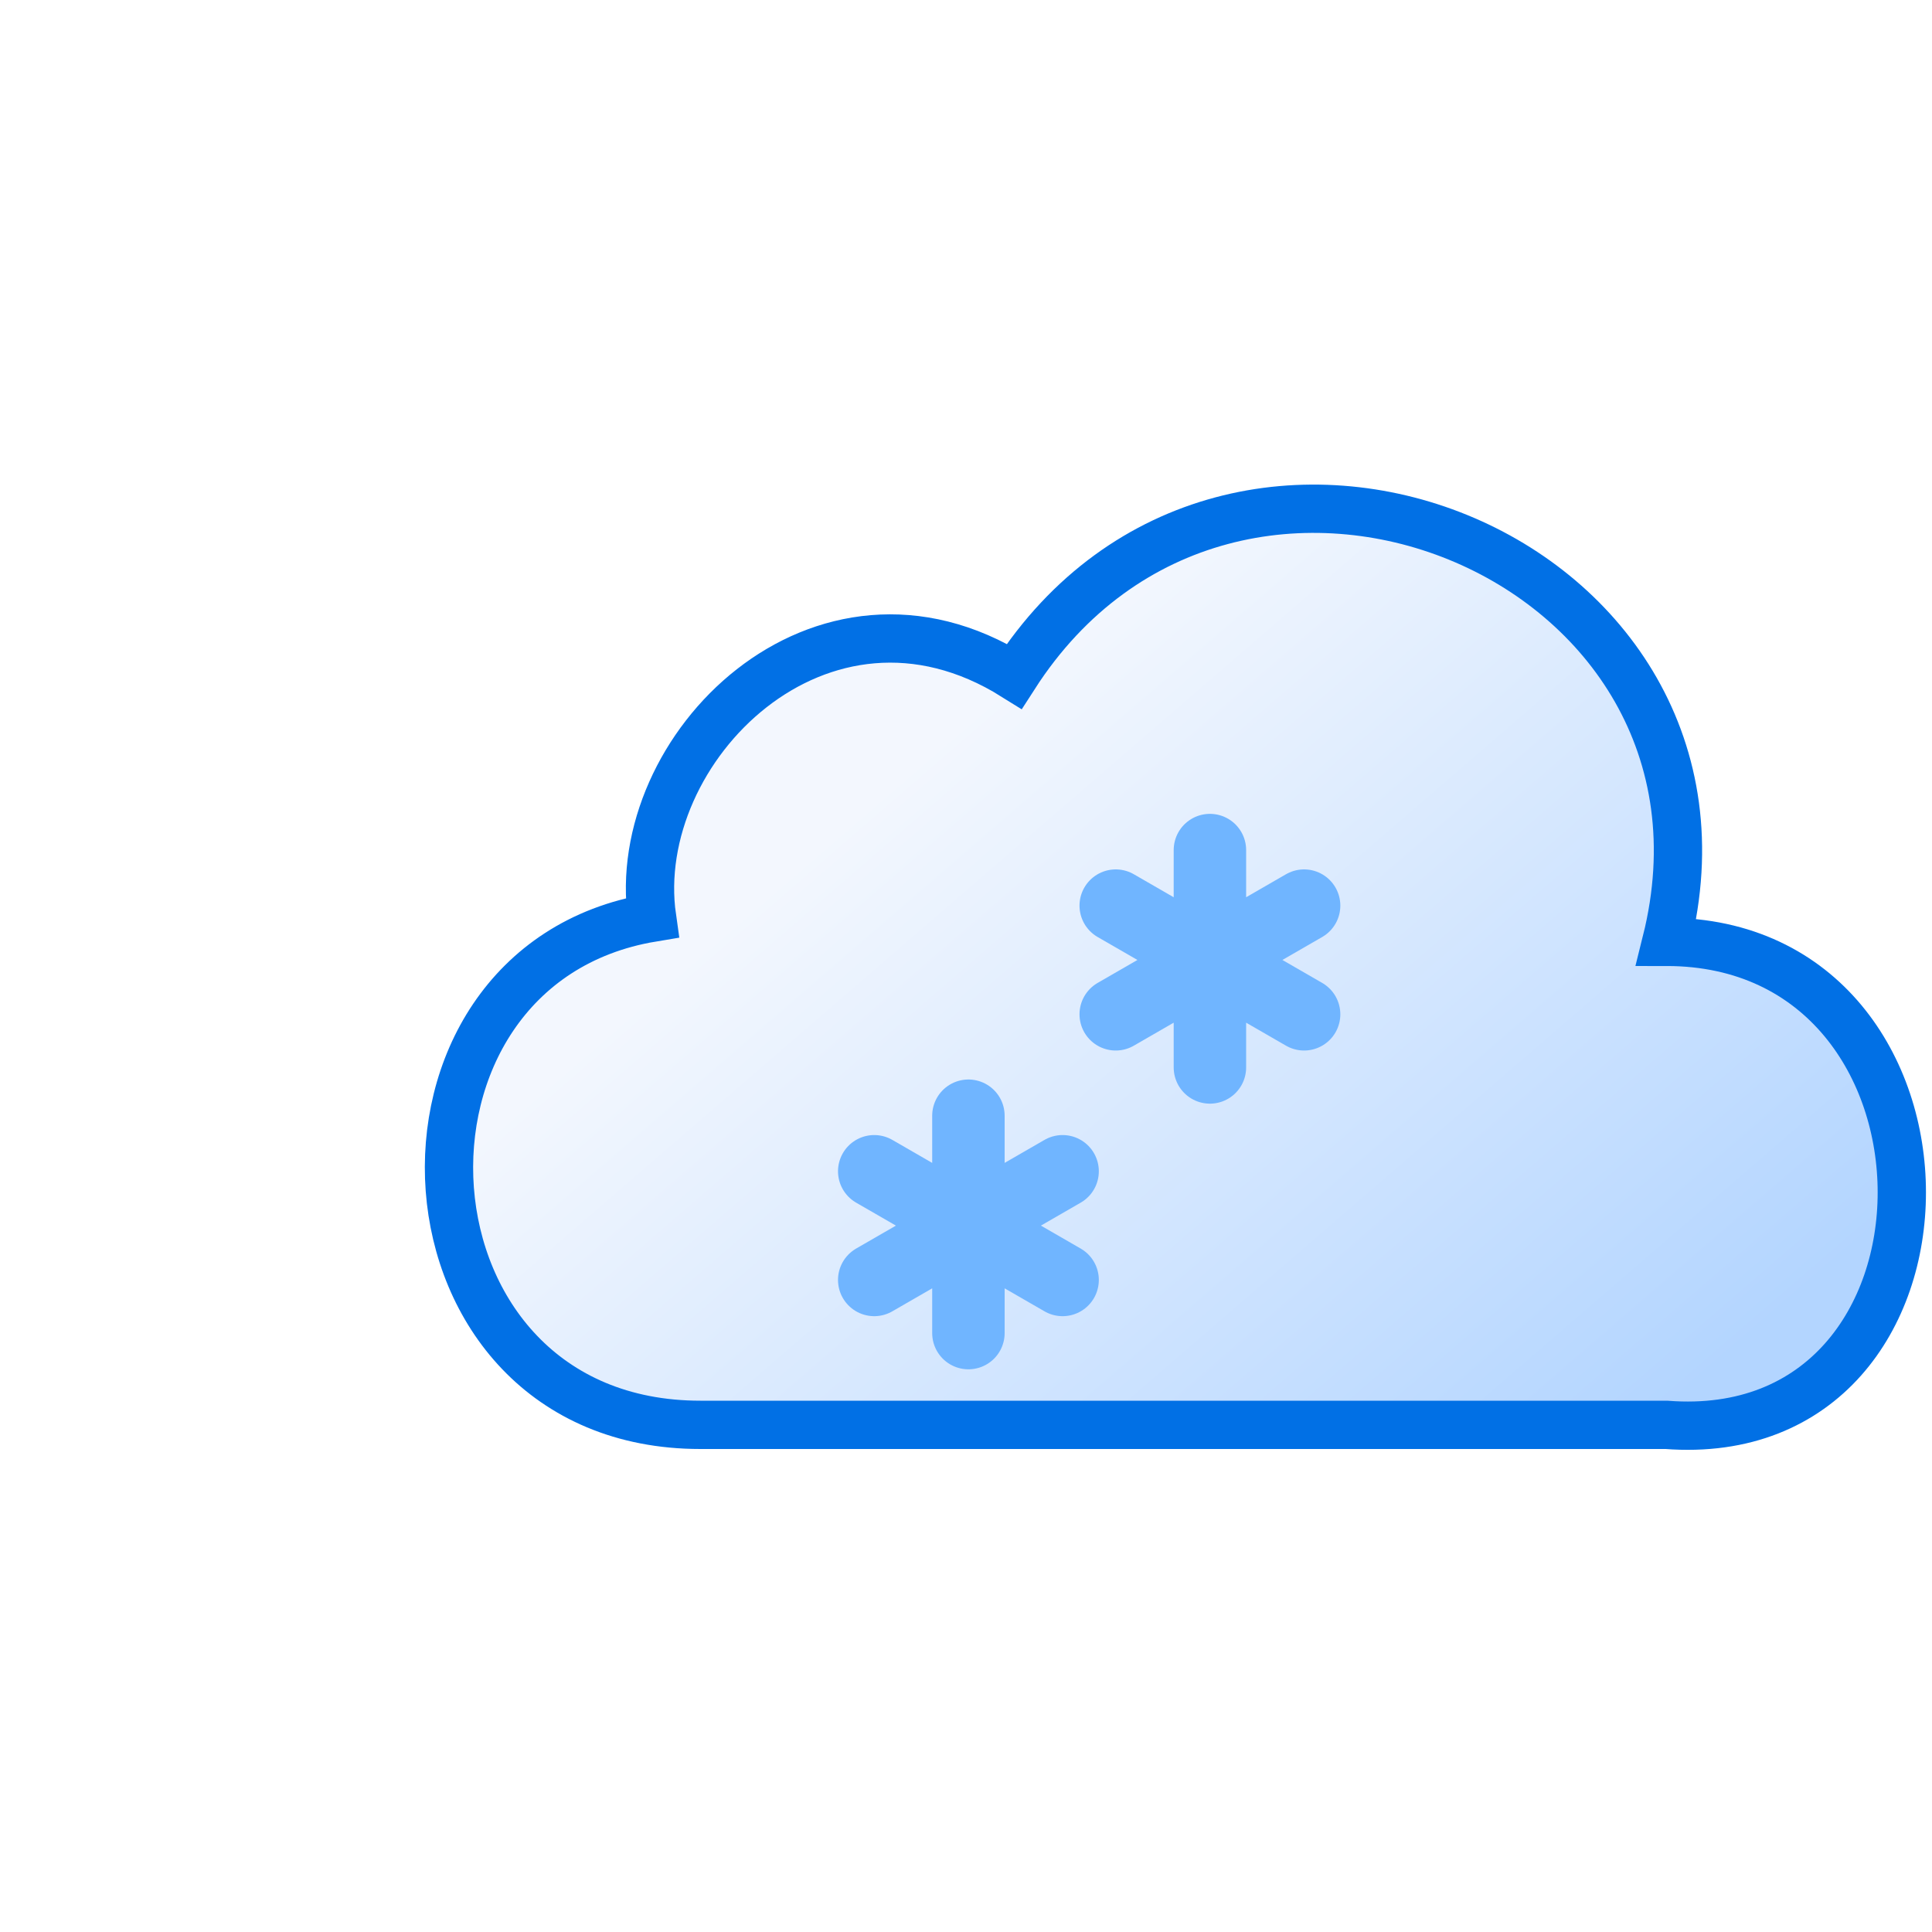
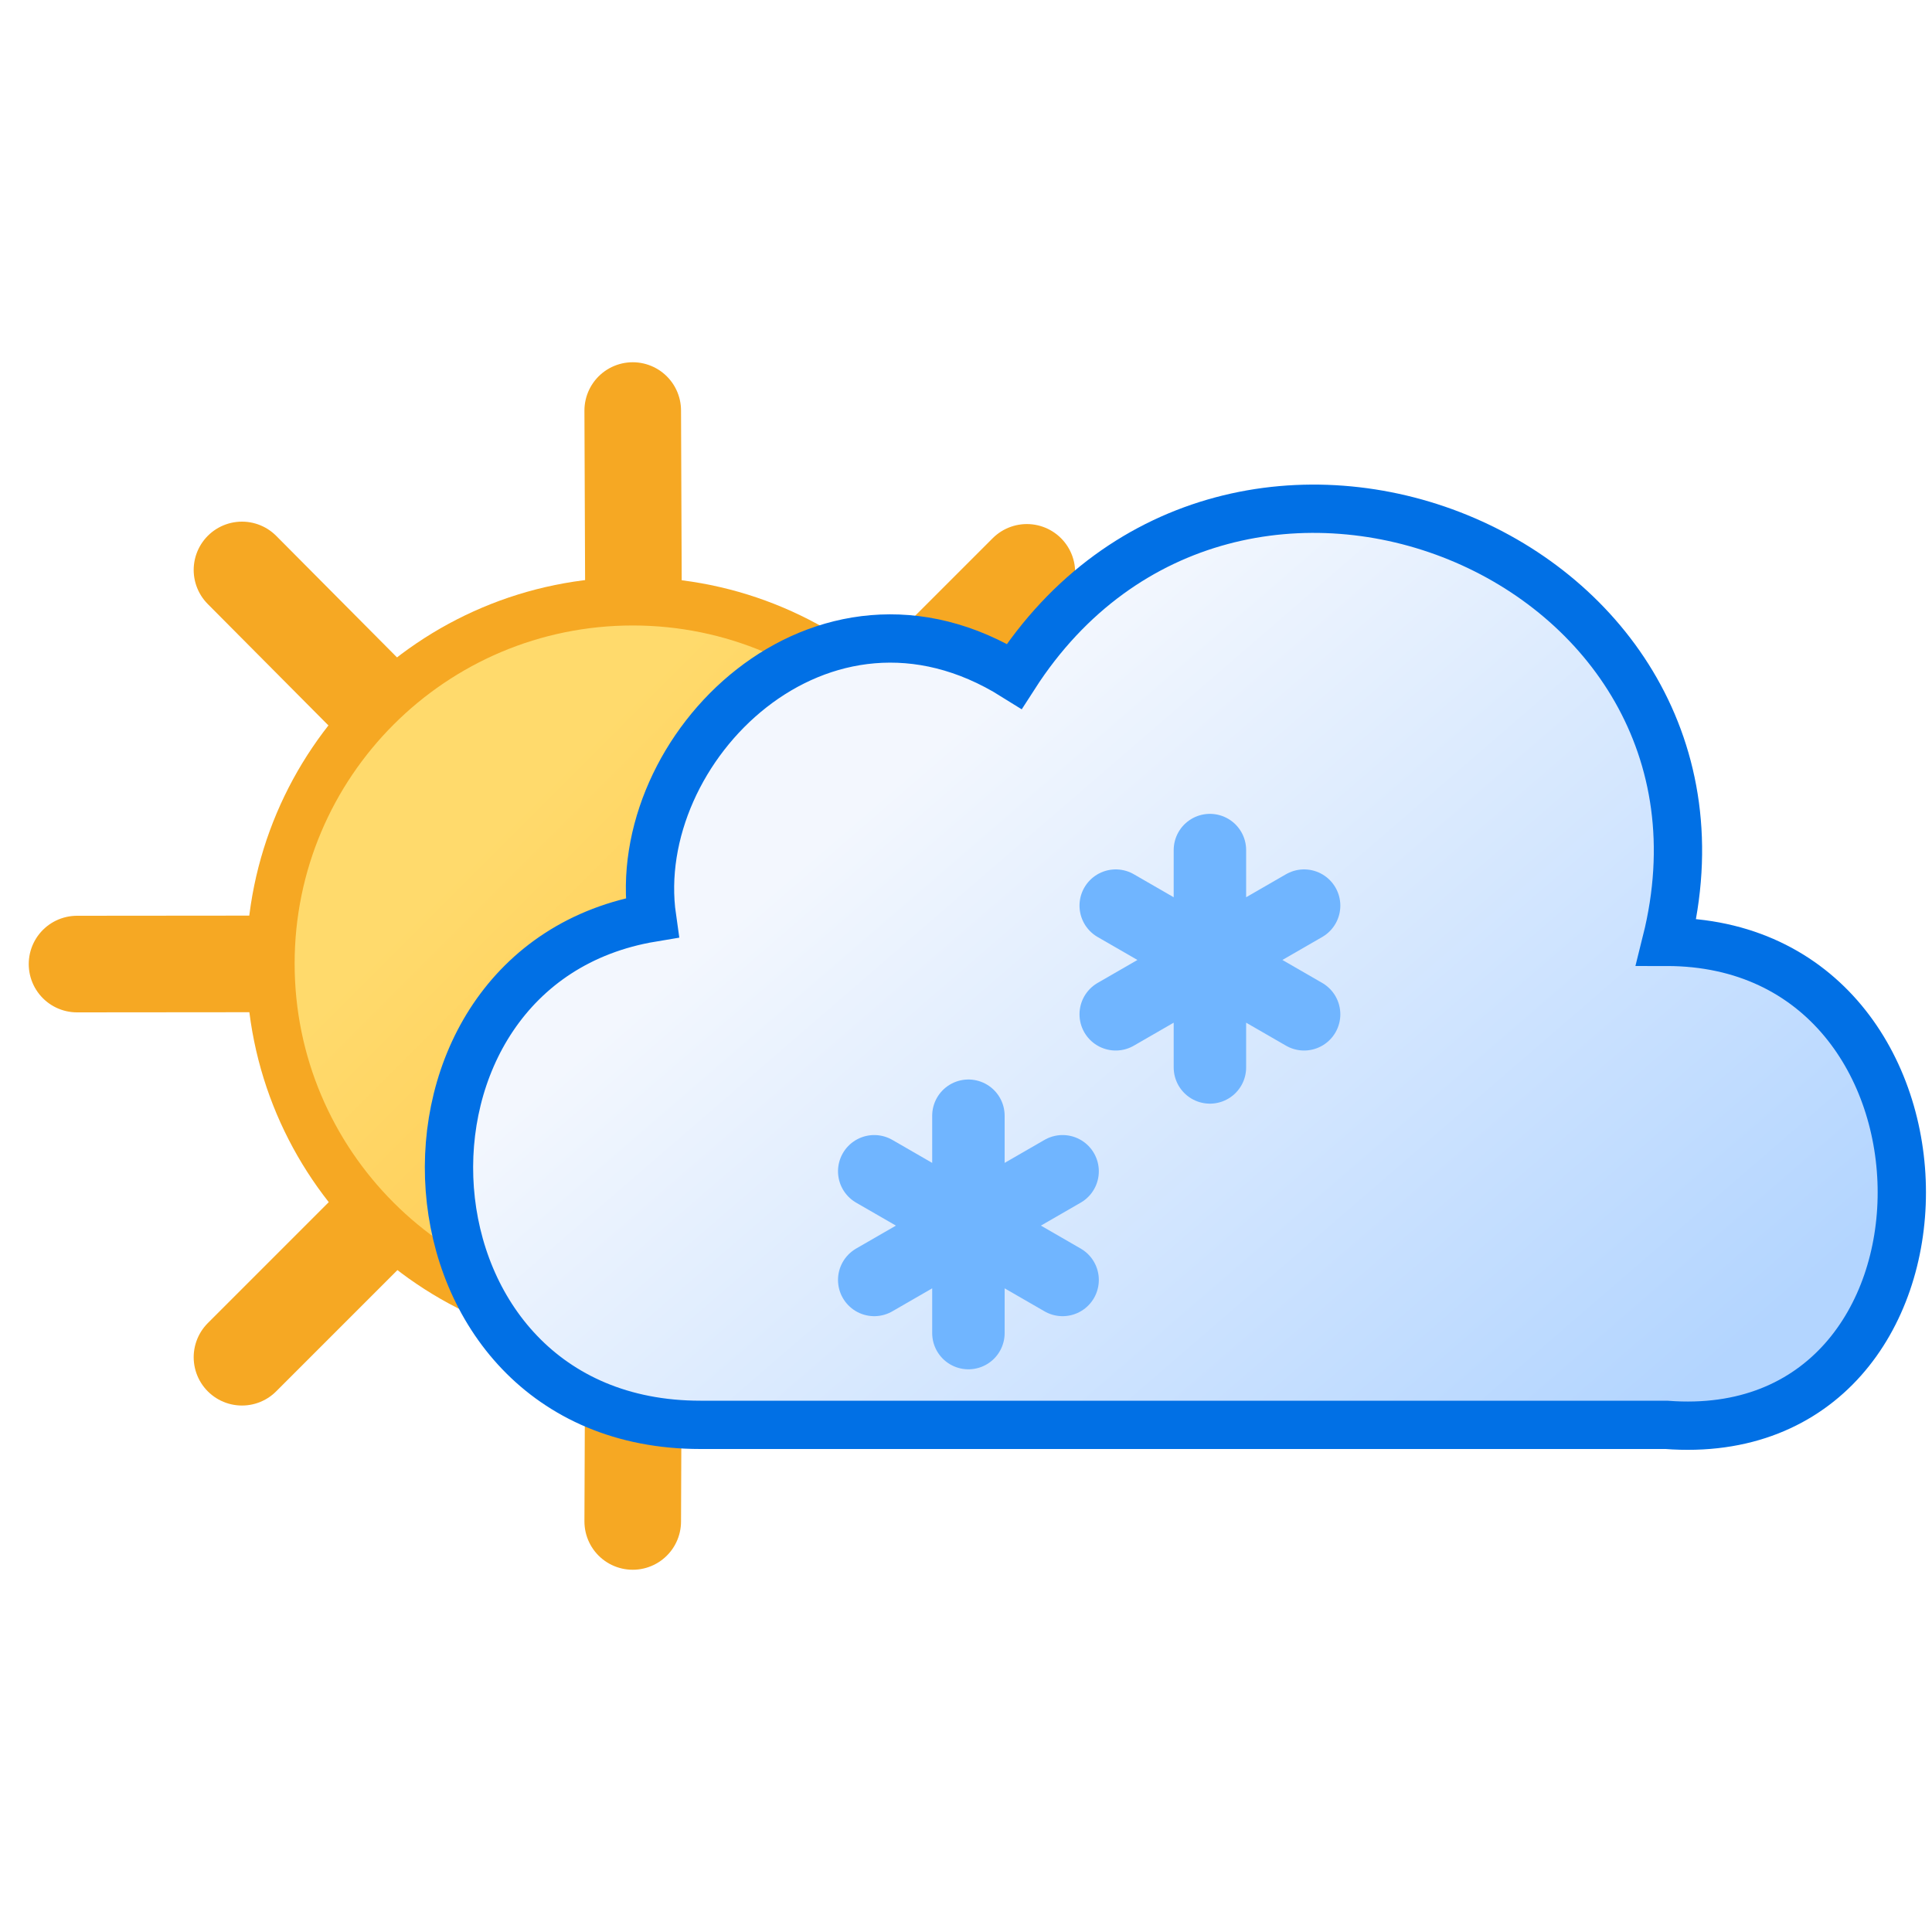
<svg xmlns="http://www.w3.org/2000/svg" version="1.1" viewBox="0 0 80 80">
  <defs>
    <linearGradient id="a" x1="27" x2="46" y1="24" y2="46" gradientTransform="matrix(1.4 0 0 1.4 4 -5.4)" gradientUnits="userSpaceOnUse">
      <stop stop-color="#f3f7fe" offset="0" />
      <stop stop-color="#b3d5ff" offset="1" />
    </linearGradient>
+     <linearGradient id="b" x1="12.3" x2="25.7" y1="17.3" y2="30.7" gradientTransform="matrix(1.56,0,0,1.56,35.2,2.53)" gradientUnits="userSpaceOnUse">
+       <stop stop-color="#ffda6c" offset="0" />
+       <stop stop-color="#ffc043" offset="1" />
+     </linearGradient>
  </defs>
+   <g transform="translate(-28.8 -.1)" stroke="#f6a823" stroke-miterlimit="10">
+     <g transform="translate(55,23.4)" fill="none" stroke-linecap="round" stroke-width="4">
+       <path d="m0.09 16.6-0.09-22.9m0 46 0.09-23.1m-23.1 0.02 23.1-0.02m23 0.02-23-0.02">
+         <animateTransform additive="sum" attributeName="transform" dur="4s" repeatCount="indefinite" type="translate" values="0 0 ; 0 2.4 ; 0 0" />
+         <animateTransform additive="sum" attributeName="transform" dur="4s" repeatCount="indefinite" type="scale" values="1 1 ; .8 .8 ; 1 1" />
+       </path>
+       <path d="m0.02 16.7 16.3-16.3m-32.5 32.5 16.2-16.2m-16.2-16.4 16.2 16.3m16.4 16.3-16.3-16.3">
+         <animateTransform additive="sum" attributeName="transform" begin="-2s" dur="4s" repeatCount="indefinite" type="translate" values="0 0 ; 0 2.4 ; 0 0" />
+         <animateTransform additive="sum" attributeName="transform" begin="-2s" dur="4s" repeatCount="indefinite" type="scale" values="1 1 ; .8 .8 ; 1 1" />
+       </path>
+     </g>
+     <circle cx="55" cy="40" r="15" fill="url(#b)" stroke-width="2" />
+   </g>
  <path d="m69 39c4-16-18-25-27-11-8-5-16 3-15 10-12 2-11 21 2 21h40c13 1 13-20 0-20z" fill="url(#a)" stroke="#0170e5" stroke-miterlimit="10" stroke-width="2" />
  <path d="m54 42-7.8-4.5m7.8 0-7.8 4.5m3.9-6.8v9" stroke="#70B5FF" stroke-linecap="round" stroke-width="3">
    <animateTransform additive="sum" attributeName="transform" dur="2s" repeatCount="indefinite" type="translate" values="1 4; -3 30" />
    <animateTransform additive="sum" attributeName="transform" dur="8s" repeatCount="indefinite" type="rotate" values="0 50 40; 360 50 40" />
    <animate attributeName="opacity" dur="2s" repeatCount="indefinite" values="0;1;1;1;0" />
  </path>
-   <path d="m54 42-7.8-4.5m7.8 0-7.8 4.5m3.9-6.8v9" stroke="#70B5FF" stroke-linecap="round" stroke-width="3" transform="translate(-10, 11)">
+   <path transform="translate(-10 11)" d="m54 42-7.8-4.5m7.8 0-7.8 4.5m3.9-6.8v9" stroke="#70B5FF" stroke-linecap="round" stroke-width="3">
    <animateTransform additive="sum" attributeName="transform" dur="2s" repeatCount="indefinite" type="translate" values="1 4; -3 30" />
    <animateTransform additive="sum" attributeName="transform" dur="8s" repeatCount="indefinite" type="rotate" values="0 50 40; 360 50 40" />
    <animate attributeName="opacity" dur="2s" repeatCount="indefinite" values="0;1;1;1;0" />
  </path>
</svg>
